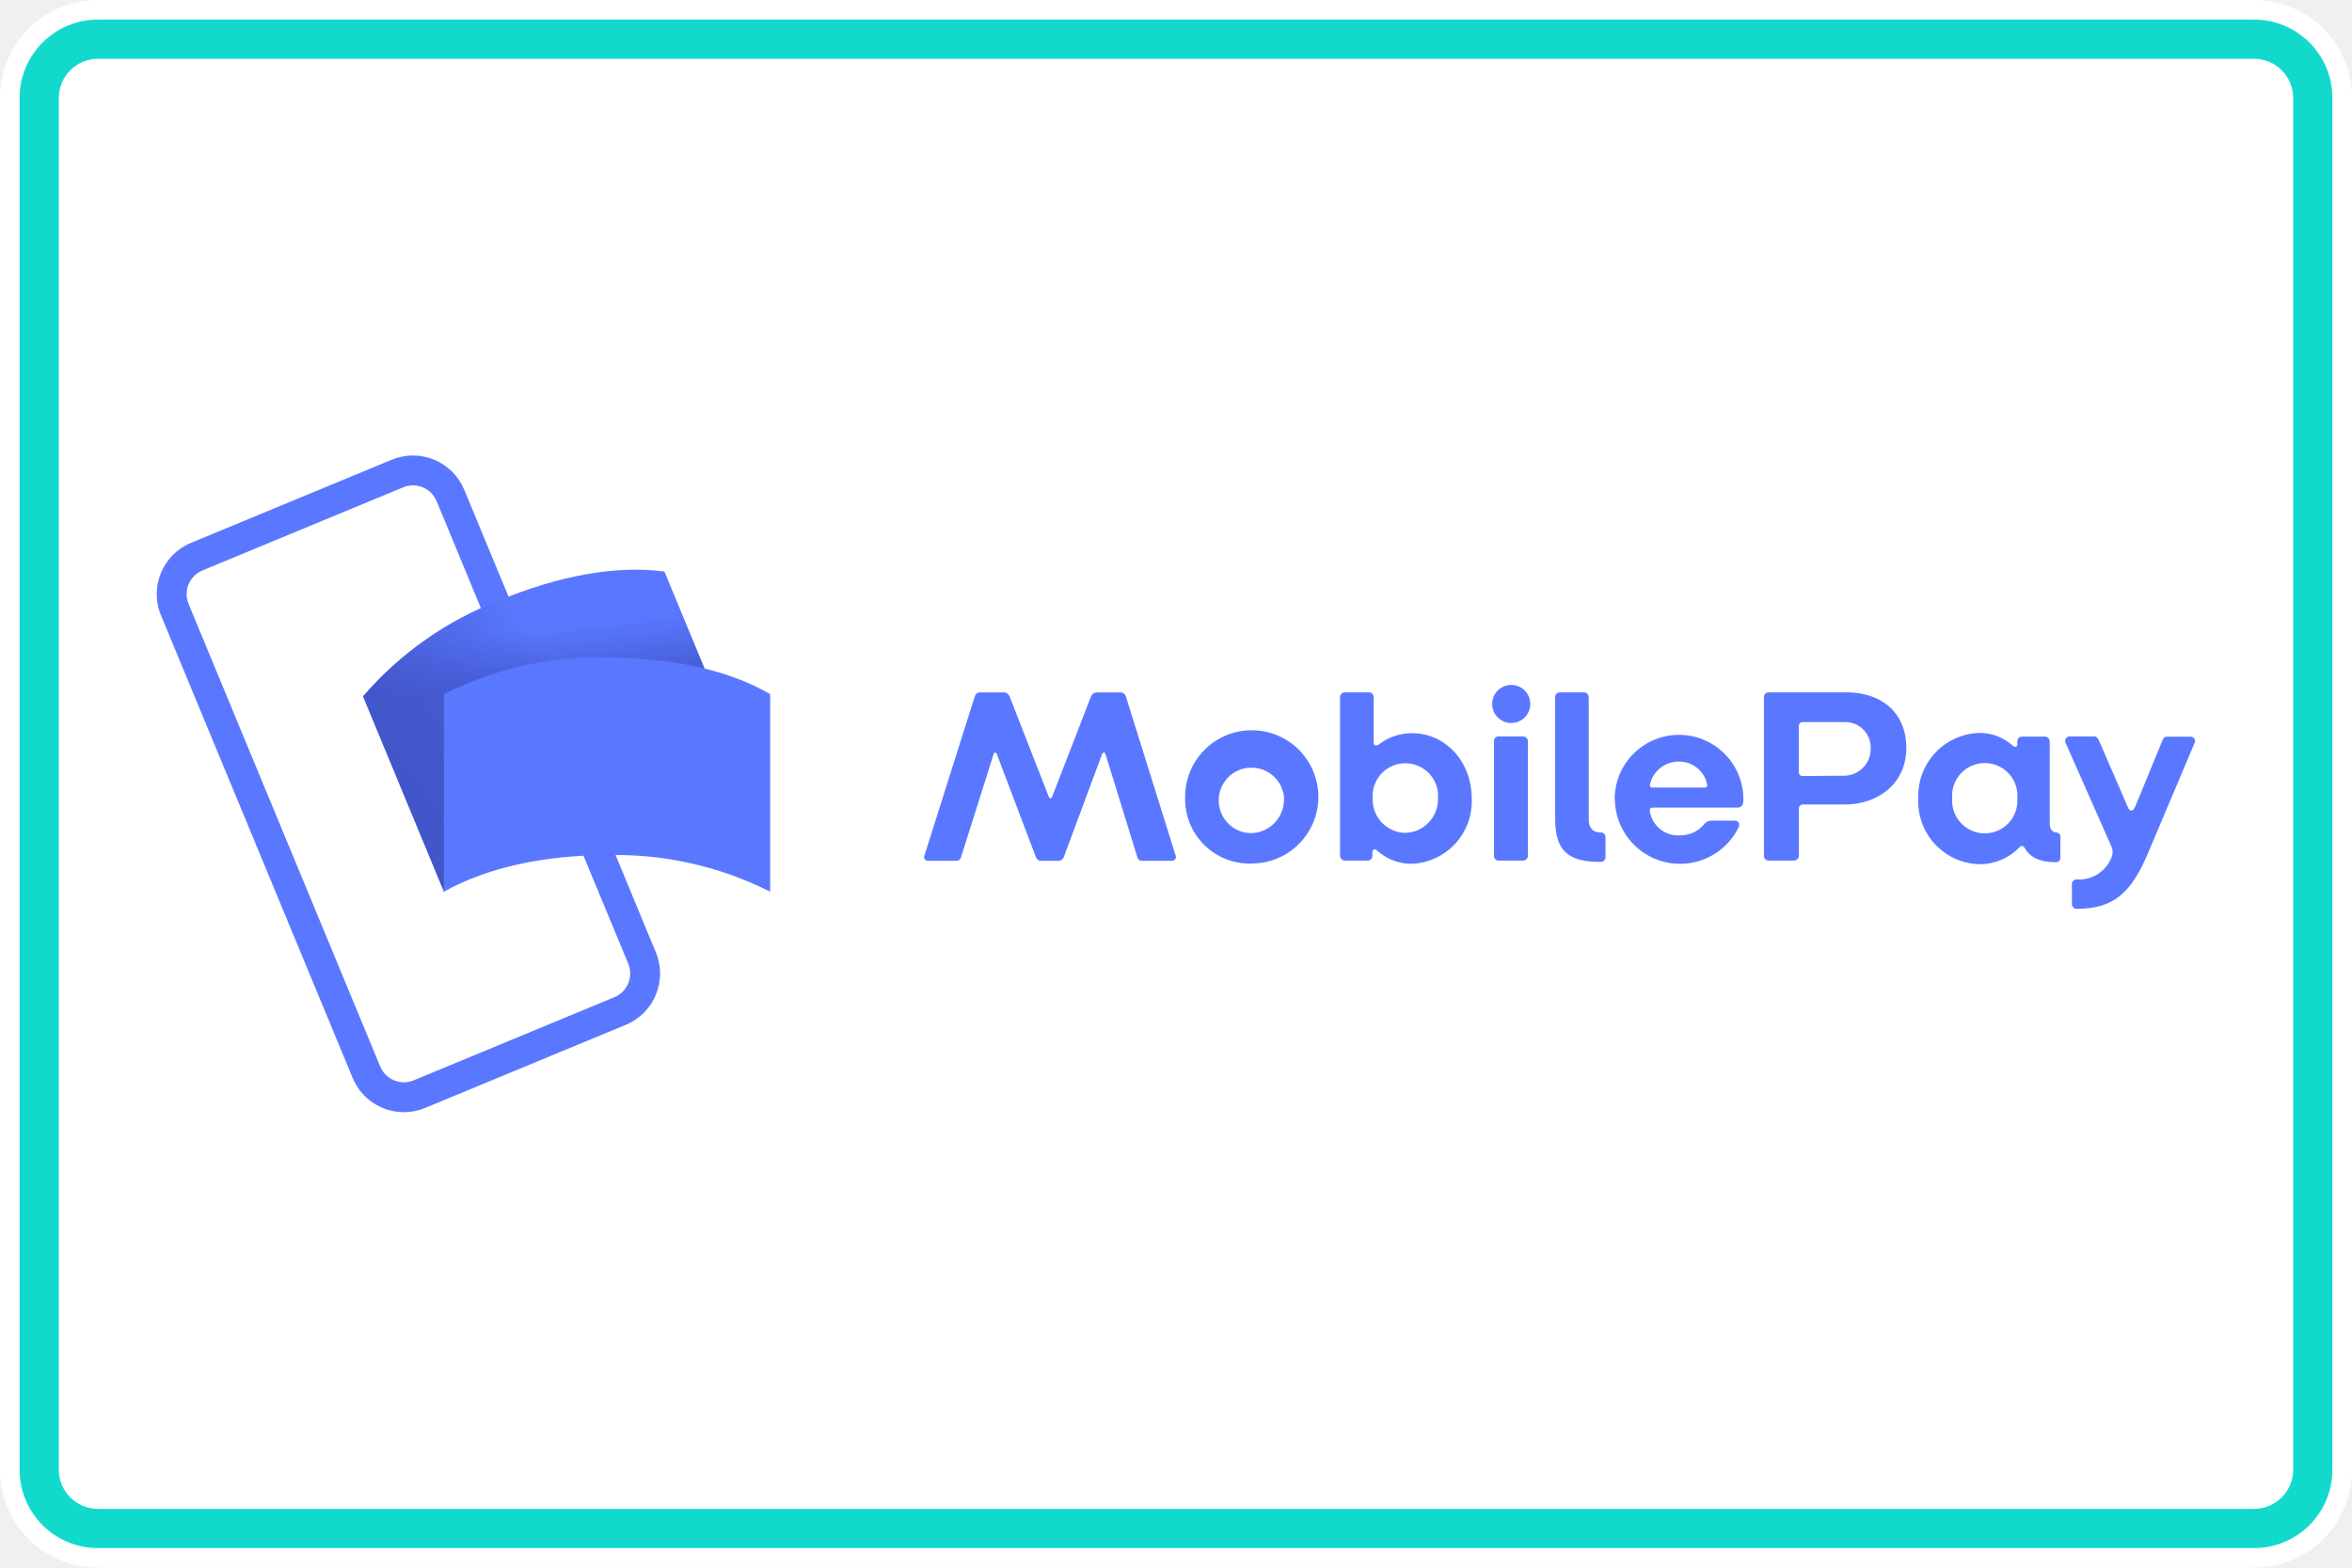
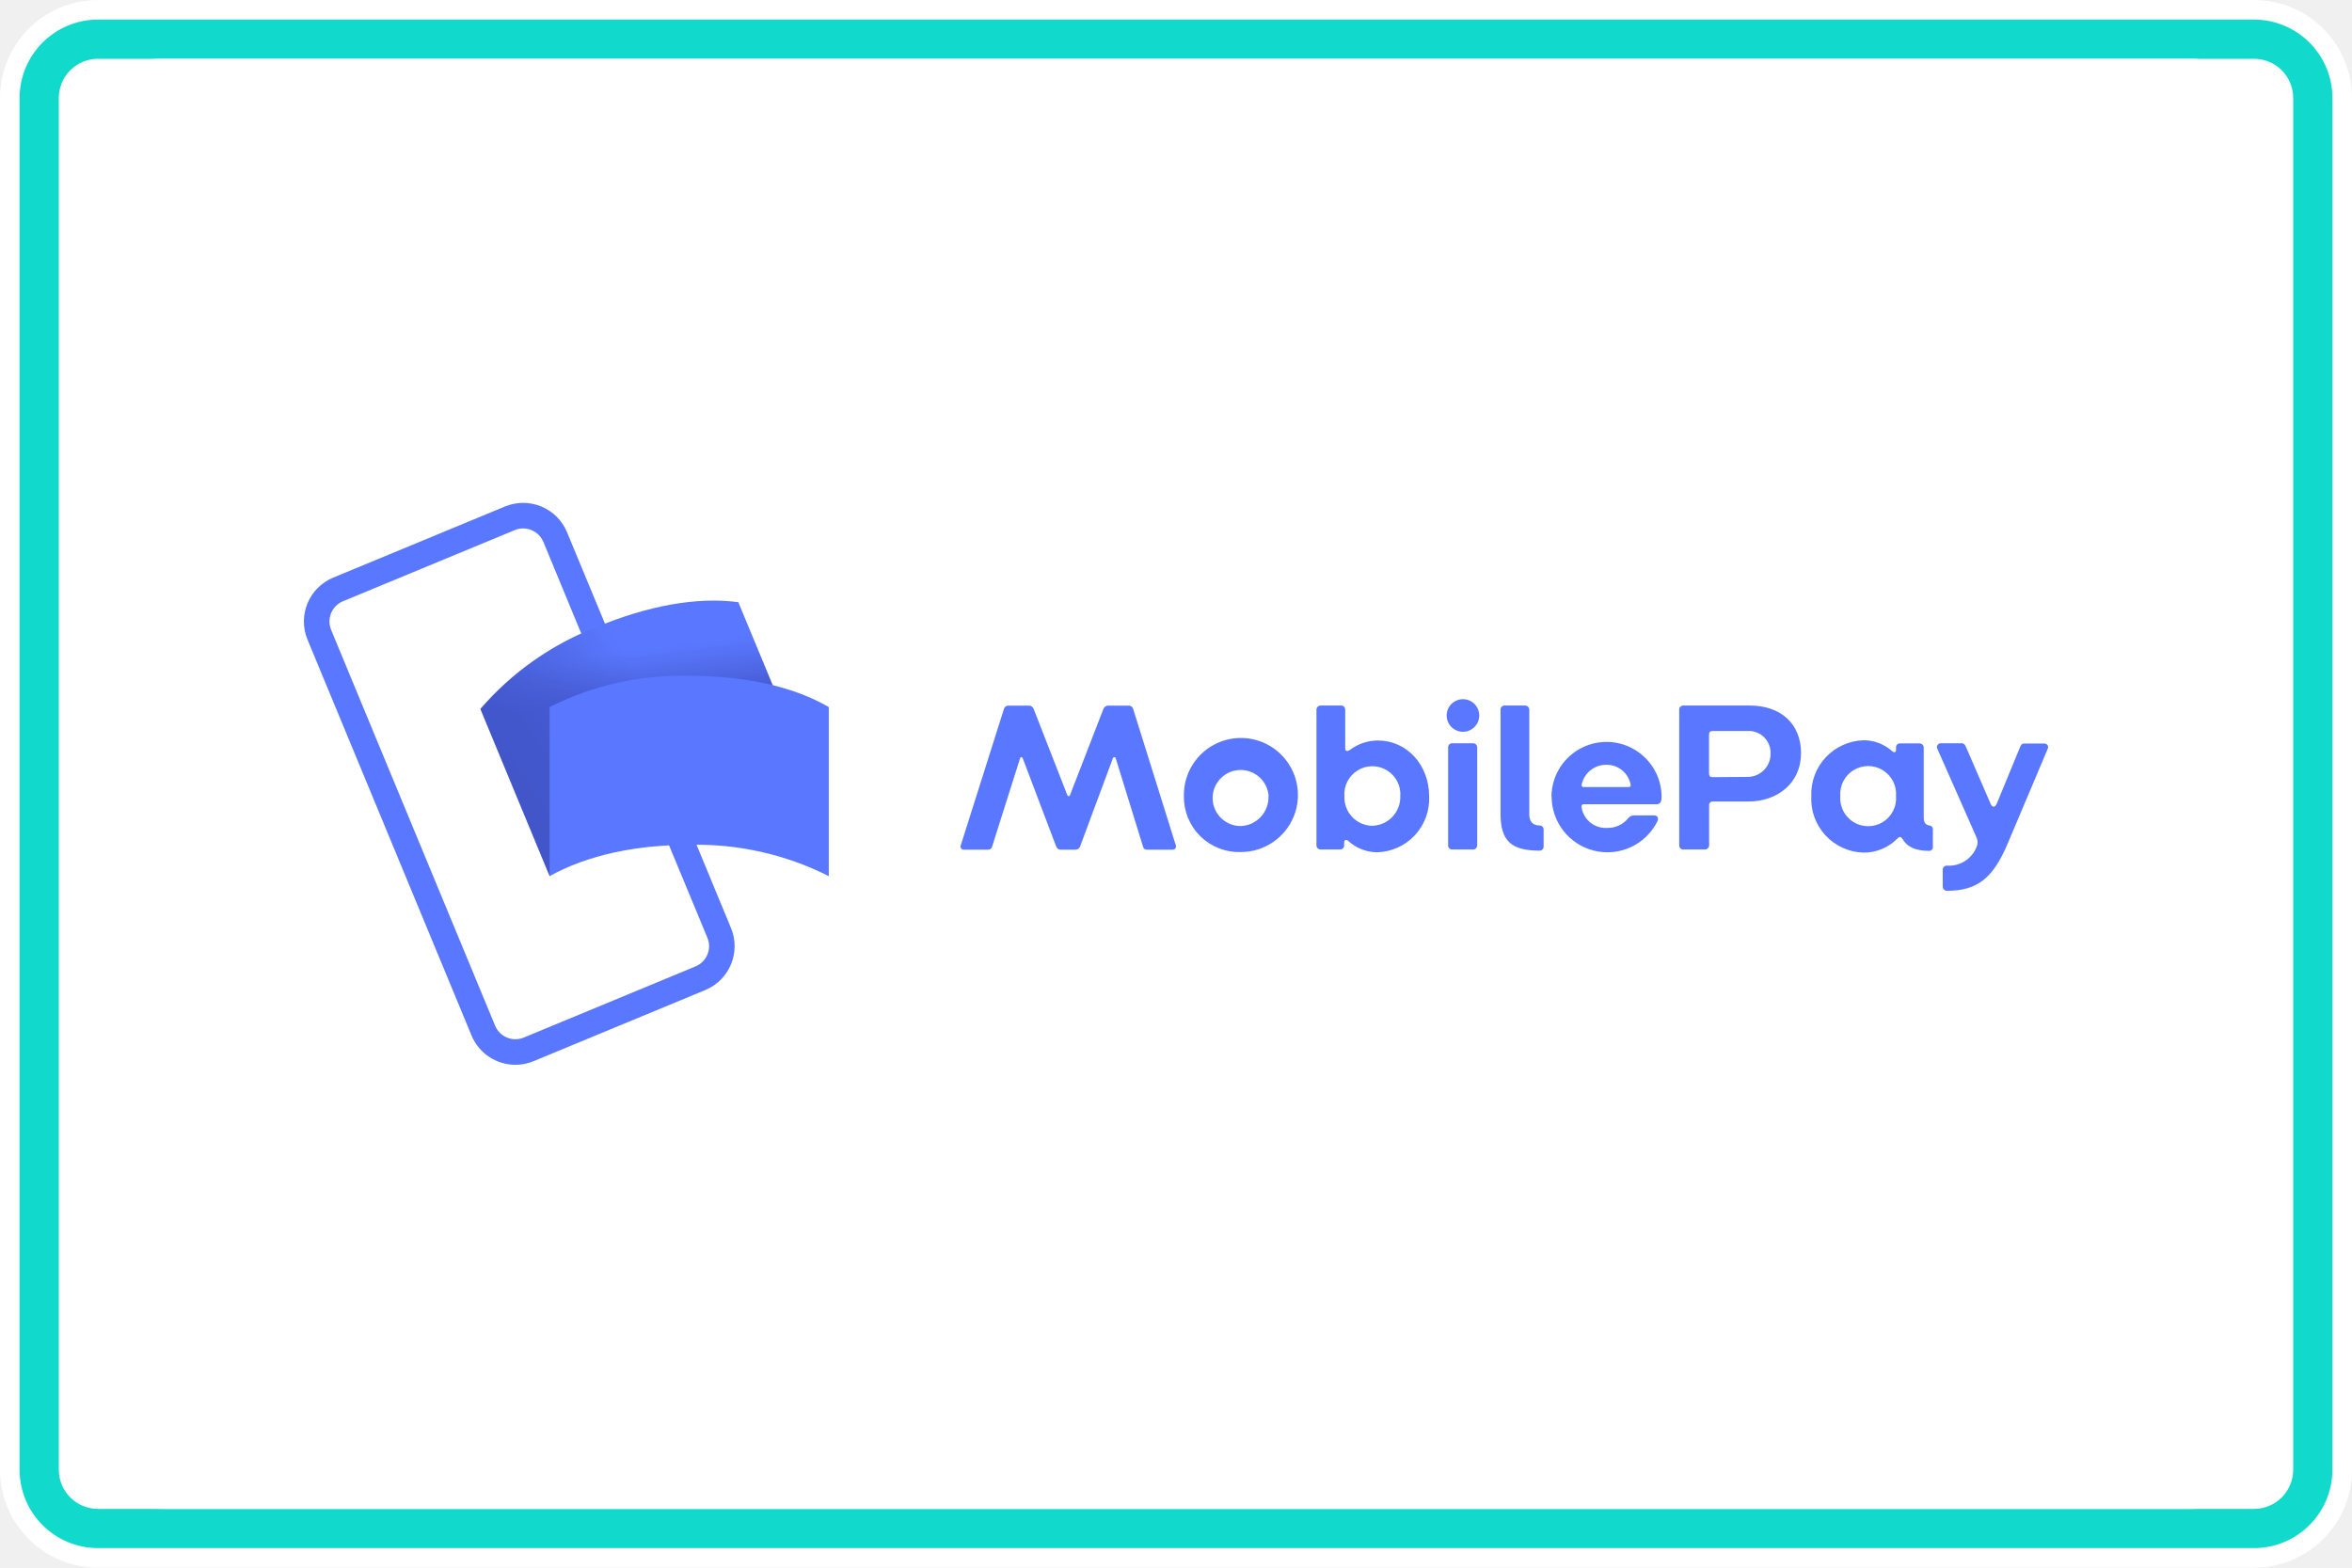
<svg xmlns="http://www.w3.org/2000/svg" width="120" height="80" viewBox="0 0 120 80" role="img" aria-labelledby="t-mobilepay">
  <rect width="120" height="80" rx="5" fill="#FFFFFF" />
  <rect x="1" y="1" width="118" height="78" rx="4" fill="#11D9CC" />
  <rect x="3" y="3" width="114" height="74" rx="2" fill="white" />
-   <svg fill="none" x="8" y="8" width="104" height="64" viewBox="11.9 24.5 96.21 31" preserveAspectRatio="xMidYMid meet">
+   <svg fill="none" x="3" y="3" width="114" height="74" viewBox="0 0 120 80" preserveAspectRatio="xMidYMid meet">
    <rect width="120" height="80" rx="4" fill="white" />
    <path d="M48.134 43.375L50.507 35.874C50.532 35.77 50.62 35.694 50.727 35.685H51.918C52.025 35.7 52.114 35.773 52.151 35.874L53.999 40.606C54.035 40.701 54.129 40.71 54.16 40.606L55.994 35.874C56.031 35.773 56.121 35.7 56.228 35.685H57.419C57.525 35.694 57.614 35.77 57.639 35.874L59.985 43.375C60.012 43.432 60.007 43.5 59.971 43.553C59.935 43.606 59.874 43.636 59.81 43.631H58.394C58.294 43.636 58.205 43.567 58.183 43.469L56.677 38.597C56.655 38.503 56.547 38.503 56.516 38.597L54.718 43.433C54.687 43.55 54.582 43.631 54.462 43.631H53.63C53.5 43.631 53.432 43.559 53.383 43.433L51.549 38.597C51.513 38.503 51.419 38.503 51.397 38.597L49.855 43.469C49.831 43.57 49.738 43.638 49.635 43.631H48.286C48.226 43.63 48.17 43.598 48.139 43.545C48.107 43.493 48.105 43.429 48.134 43.375ZM60.435 40.678C60.409 39.4 61.159 38.234 62.332 37.727C63.506 37.22 64.869 37.474 65.782 38.368C66.695 39.263 66.976 40.621 66.493 41.804C66.01 42.987 64.859 43.761 63.581 43.761C62.749 43.79 61.942 43.476 61.347 42.894C60.753 42.311 60.423 41.51 60.435 40.678ZM65.109 40.678C65.052 39.838 64.334 39.197 63.492 39.237C62.651 39.278 61.997 39.984 62.021 40.826C62.045 41.668 62.738 42.336 63.581 42.328C64.455 42.291 65.135 41.553 65.1 40.678H65.109ZM69.495 43.145C69.378 43.051 69.275 43.087 69.275 43.249V43.402C69.275 43.52 69.182 43.617 69.064 43.622H67.967C67.847 43.617 67.751 43.521 67.747 43.402V35.901C67.751 35.781 67.847 35.685 67.967 35.68H69.122C69.24 35.685 69.333 35.782 69.333 35.901V38.04C69.333 38.193 69.437 38.238 69.603 38.121C70.045 37.789 70.583 37.61 71.136 37.608C72.736 37.608 73.963 38.957 73.963 40.692C73.999 41.484 73.714 42.258 73.173 42.839C72.632 43.419 71.879 43.756 71.086 43.775C70.496 43.768 69.93 43.544 69.495 43.145ZM72.371 40.692C72.416 40.113 72.132 39.558 71.637 39.255C71.141 38.952 70.518 38.952 70.023 39.255C69.528 39.558 69.244 40.113 69.288 40.692C69.273 41.111 69.426 41.519 69.714 41.824C70.003 42.13 70.401 42.306 70.821 42.314C71.244 42.305 71.646 42.127 71.937 41.819C72.228 41.512 72.385 41.101 72.371 40.678V40.692ZM74.929 36.229C74.929 35.732 75.331 35.33 75.828 35.33C76.324 35.33 76.727 35.732 76.727 36.229C76.727 36.725 76.324 37.128 75.828 37.128C75.331 37.128 74.929 36.725 74.929 36.229ZM75.01 43.42V37.981C75.01 37.863 75.103 37.766 75.221 37.761H76.376C76.437 37.759 76.496 37.781 76.541 37.822C76.585 37.863 76.612 37.921 76.614 37.981V43.402C76.61 43.521 76.514 43.617 76.394 43.622H75.221C75.103 43.617 75.01 43.52 75.01 43.402V43.42ZM77.9 41.64V35.901C77.899 35.782 77.993 35.685 78.111 35.68H79.266C79.385 35.685 79.481 35.781 79.486 35.901V41.676C79.486 42.049 79.648 42.296 80.057 42.296C80.115 42.296 80.171 42.319 80.213 42.361C80.254 42.402 80.277 42.458 80.277 42.516V43.474C80.272 43.592 80.175 43.685 80.057 43.685C78.52 43.685 77.9 43.181 77.9 41.64ZM80.709 40.714C80.713 39.629 81.295 38.628 82.237 38.089C83.179 37.549 84.338 37.554 85.275 38.1C86.213 38.646 86.789 39.651 86.785 40.737C86.785 40.948 86.726 41.123 86.515 41.123H82.497C82.394 41.123 82.358 41.181 82.367 41.276C82.467 41.98 83.096 42.485 83.805 42.431C84.232 42.437 84.639 42.253 84.915 41.928C85.001 41.807 85.14 41.736 85.288 41.739H86.362C86.551 41.739 86.632 41.869 86.56 42.053C85.93 43.338 84.498 44.019 83.104 43.697C81.71 43.376 80.721 42.136 80.718 40.705L80.709 40.714ZM84.974 40.175C85.055 40.175 85.091 40.139 85.077 40.044C84.954 39.399 84.385 38.936 83.729 38.948C83.087 38.947 82.528 39.388 82.38 40.013C82.358 40.094 82.38 40.175 82.475 40.175H84.974ZM87.756 43.402V35.901C87.755 35.782 87.849 35.685 87.967 35.68H91.648C93.329 35.68 94.475 36.66 94.475 38.31C94.475 39.959 93.176 40.975 91.567 40.975H89.616C89.557 40.969 89.498 40.99 89.457 41.033C89.415 41.076 89.396 41.136 89.405 41.195V43.402C89.4 43.521 89.305 43.617 89.185 43.622H87.971C87.852 43.62 87.756 43.522 87.756 43.402ZM91.567 39.617C92.263 39.596 92.811 39.015 92.794 38.319C92.804 37.989 92.677 37.669 92.444 37.435C92.211 37.201 91.892 37.074 91.562 37.083H89.598C89.459 37.083 89.4 37.155 89.4 37.294V39.42C89.4 39.559 89.459 39.631 89.598 39.631L91.567 39.617ZM95.041 40.678C95.011 39.883 95.3 39.109 95.845 38.53C96.39 37.95 97.145 37.614 97.94 37.595C98.514 37.598 99.067 37.811 99.495 38.193C99.598 38.287 99.715 38.274 99.715 38.134V37.981C99.715 37.865 99.81 37.77 99.926 37.77H101.023C101.143 37.775 101.239 37.871 101.243 37.99V41.847C101.243 42.139 101.347 42.269 101.549 42.296C101.654 42.298 101.74 42.38 101.747 42.485V43.501C101.747 43.61 101.658 43.698 101.549 43.698C100.776 43.698 100.322 43.478 100.066 43.033C99.994 42.916 99.913 42.894 99.796 43.011C99.302 43.519 98.621 43.802 97.913 43.793C97.116 43.77 96.362 43.426 95.821 42.84C95.281 42.254 94.999 41.474 95.041 40.678ZM99.715 40.678C99.759 40.101 99.476 39.548 98.983 39.245C98.489 38.943 97.867 38.943 97.373 39.245C96.88 39.548 96.597 40.101 96.641 40.678C96.597 41.255 96.88 41.809 97.373 42.111C97.867 42.413 98.489 42.413 98.983 42.111C99.476 41.809 99.759 41.255 99.715 40.678ZM102.29 45.68V44.723C102.295 44.605 102.392 44.512 102.511 44.512C103.263 44.568 103.956 44.105 104.192 43.388C104.231 43.238 104.215 43.078 104.147 42.939L101.998 38.076C101.961 38.01 101.962 37.929 102.001 37.864C102.04 37.799 102.111 37.76 102.187 37.761H103.342C103.459 37.761 103.531 37.856 103.576 37.973L104.924 41.083C105.019 41.33 105.171 41.316 105.275 41.083L106.56 37.964C106.605 37.847 106.663 37.775 106.78 37.775H107.89C107.96 37.771 108.026 37.803 108.066 37.86C108.106 37.916 108.114 37.989 108.088 38.053L105.877 43.285C105.072 45.191 104.219 45.901 102.511 45.901C102.391 45.896 102.295 45.8 102.29 45.68Z" fill="#5A78FF" />
    <path style="mix-blend-mode:multiply" opacity="0.7" d="M27.007 27.556L25.704 28.096L29.286 36.743L30.588 36.203L27.007 27.556Z" fill="url(#paint0_linear_829_5373)" />
    <path style="mix-blend-mode:multiply" opacity="0.7" d="M33.551 47.042L34.853 46.502L30.799 36.715L29.497 37.254L33.551 47.042Z" fill="url(#paint1_linear_829_5373)" />
    <path d="M31.906 40.554C29.196 41.678 26.934 43.226 25.453 45.093L21.633 35.869C23.375 33.845 25.593 32.285 28.087 31.33C30.796 30.206 33.534 29.663 35.86 29.979L39.68 39.203C37.017 39.002 34.345 39.467 31.906 40.554Z" fill="#5A78FF" />
    <path d="M23.566 55.5C22.505 55.5 21.549 54.862 21.143 53.882L12.097 32.045C11.543 30.709 12.178 29.177 13.514 28.623L22.988 24.699C23.63 24.434 24.351 24.433 24.993 24.699C25.634 24.965 26.144 25.475 26.41 26.116L35.455 47.955C36.008 49.29 35.374 50.821 34.038 51.375L24.564 55.3C24.247 55.432 23.908 55.5 23.566 55.5ZM23.991 25.909C23.832 25.909 23.675 25.941 23.528 26.002L14.053 29.926C13.757 30.049 13.522 30.284 13.399 30.58C13.277 30.876 13.277 31.209 13.399 31.505L22.445 53.344C22.701 53.96 23.408 54.252 24.024 53.998L33.499 50.071C33.795 49.949 34.03 49.713 34.153 49.417C34.276 49.121 34.276 48.788 34.153 48.492L25.107 26.656C24.92 26.204 24.48 25.91 23.991 25.909Z" fill="#5A78FF" />
    <g style="mix-blend-mode:multiply" opacity="0.4">
      <path opacity="0.9" d="M31.906 40.554C29.196 41.678 26.934 43.226 25.453 45.093L21.633 35.869C23.375 33.845 25.593 32.285 28.087 31.33C30.796 30.206 33.534 29.663 35.86 29.979L39.68 39.203C37.017 39.002 34.345 39.467 31.906 40.554Z" fill="url(#paint2_linear_829_5373)" />
      <path opacity="0.7" d="M31.906 40.554C29.196 41.678 26.934 43.226 25.453 45.093L21.633 35.869C23.375 33.845 25.593 32.285 28.087 31.33C30.796 30.206 33.534 29.663 35.86 29.979L39.68 39.203C37.017 39.002 34.345 39.467 31.906 40.554Z" fill="url(#paint3_linear_829_5373)" />
    </g>
    <path d="M25.452 45.09C27.533 43.933 30.218 43.366 33.151 43.366C35.82 43.295 38.465 43.888 40.849 45.092V35.765C38.821 34.583 36.084 34.04 33.151 34.04C30.481 33.968 27.836 34.56 25.452 35.763V45.09Z" fill="#5A78FF" />
    <defs>
      <linearGradient id="paint0_linear_829_5373" x1="29.061" y1="34.405" x2="28.476" y2="27.582" gradientUnits="userSpaceOnUse">
        <stop stop-color="#504678" />
        <stop offset="0.302" stop-color="#504678" stop-opacity="0.616" />
        <stop offset="0.608" stop-color="#504678" stop-opacity="0.283" />
        <stop offset="0.852" stop-color="#504678" stop-opacity="0.076" />
        <stop offset="1" stop-color="#504678" stop-opacity="0" />
      </linearGradient>
      <linearGradient id="paint1_linear_829_5373" x1="31.137" y1="39.327" x2="31.504" y2="46.971" gradientUnits="userSpaceOnUse">
        <stop stop-color="#504678" />
        <stop offset="0.302" stop-color="#504678" stop-opacity="0.616" />
        <stop offset="0.608" stop-color="#504678" stop-opacity="0.283" />
        <stop offset="0.852" stop-color="#504678" stop-opacity="0.076" />
        <stop offset="1" stop-color="#504678" stop-opacity="0" />
      </linearGradient>
      <linearGradient id="paint2_linear_829_5373" x1="24.106" y1="39.976" x2="31.263" y2="35.097" gradientUnits="userSpaceOnUse">
        <stop stop-color="#504678" />
        <stop offset="0.179" stop-color="#504678" stop-opacity="0.872" />
        <stop offset="0.526" stop-color="#504678" stop-opacity="0.536" />
        <stop offset="1" stop-color="#504678" stop-opacity="0" />
      </linearGradient>
      <linearGradient id="paint3_linear_829_5373" x1="30.246" y1="35.207" x2="29.928" y2="32.668" gradientUnits="userSpaceOnUse">
        <stop stop-color="#504678" />
        <stop offset="0.643" stop-color="#504678" stop-opacity="0.332" />
        <stop offset="1" stop-color="#504678" stop-opacity="0" />
      </linearGradient>
    </defs>
  </svg>
</svg>
